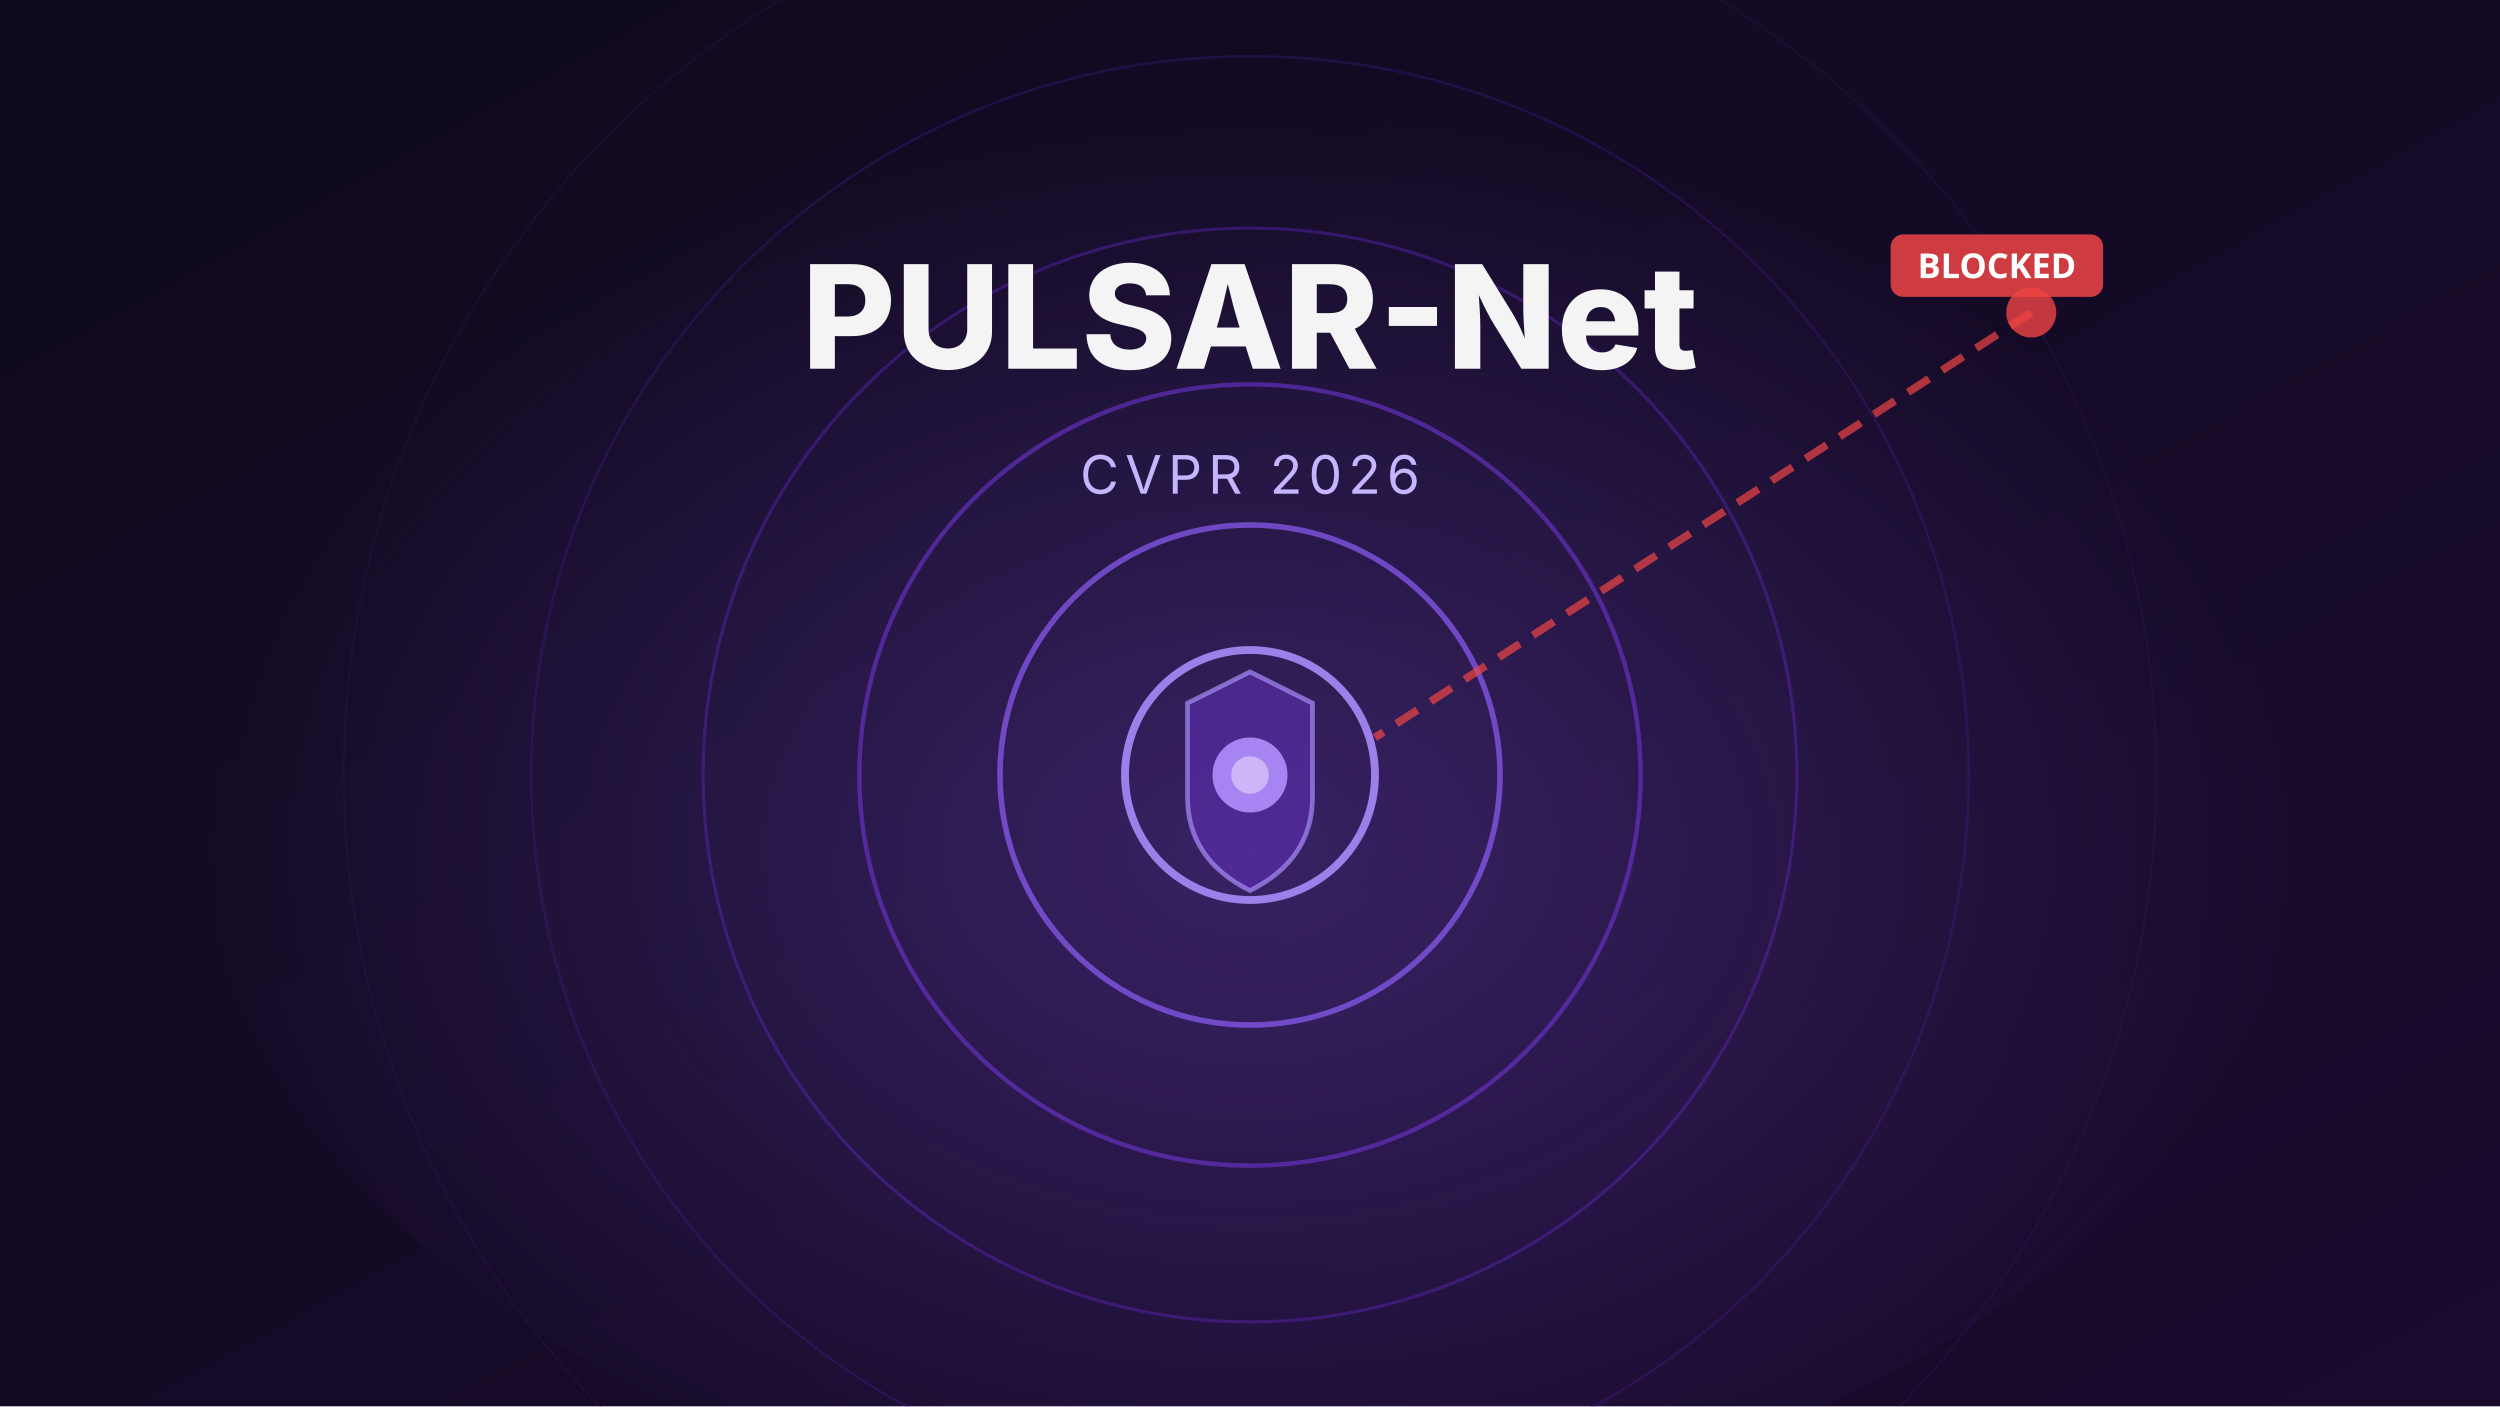
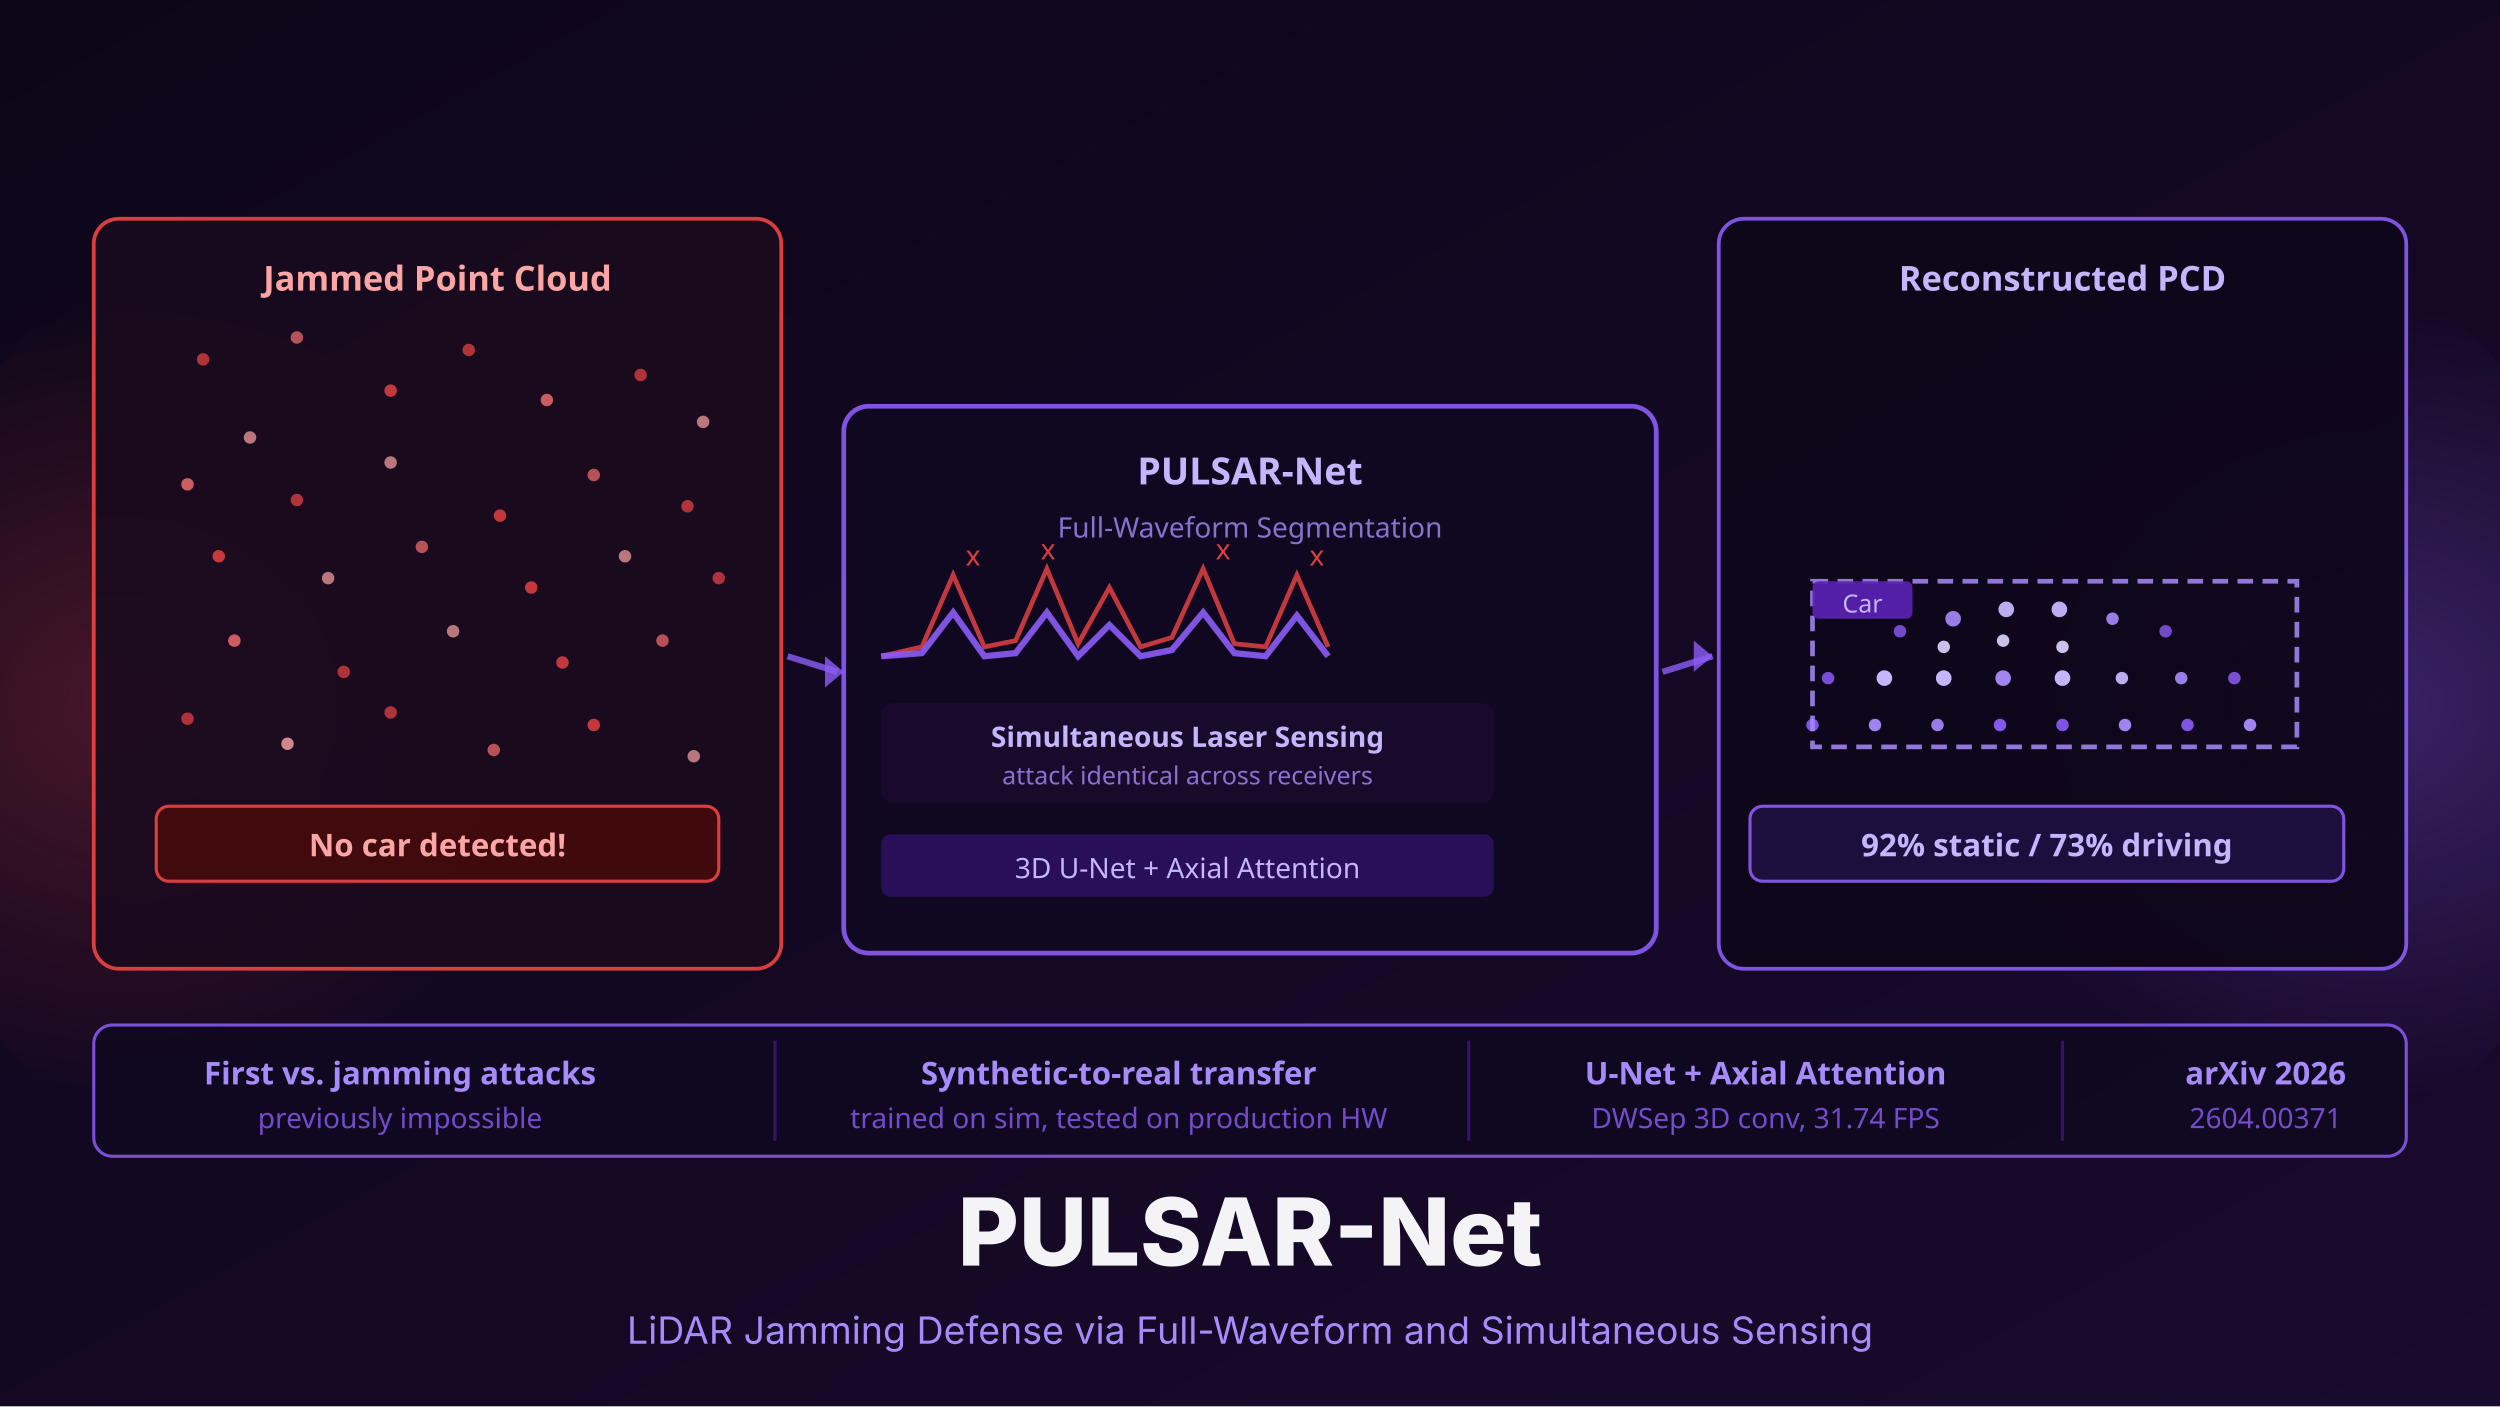
<svg xmlns="http://www.w3.org/2000/svg" width="800" height="450" viewBox="0 0 800 450">
  <defs>
    <linearGradient id="bg" x1="0%" y1="0%" x2="100%" y2="100%">
-       <stop offset="0%" stop-color="#0f0a1e" />
+       <stop offset="0%" stop-color="#0d0618" />
      <stop offset="100%" stop-color="#1a0a2e" />
    </linearGradient>
-     <radialGradient id="pulse" cx="50%" cy="55%" r="50%">
+     <radialGradient id="glow1" cx="20%" cy="50%" r="35%">
+       <stop offset="0%" stop-color="#ef4444" stop-opacity="0.25" />
+       <stop offset="100%" stop-color="#ef4444" stop-opacity="0" />
+     </radialGradient>
+     <radialGradient id="glow2" cx="80%" cy="50%" r="35%">
      <stop offset="0%" stop-color="#8b5cf6" stop-opacity="0.3" />
      <stop offset="100%" stop-color="#8b5cf6" stop-opacity="0" />
    </radialGradient>
  </defs>
  <rect width="800" height="450" fill="url(#bg)" />
-   <ellipse cx="400" cy="248" rx="340" ry="240" fill="url(#pulse)" />
-   <circle cx="400" cy="248" r="40" fill="none" stroke="#a78bfa" stroke-width="2.5" opacity="0.9" />
-   <circle cx="400" cy="248" r="80" fill="none" stroke="#8b5cf6" stroke-width="1.8" opacity="0.7" />
-   <circle cx="400" cy="248" r="125" fill="none" stroke="#7c3aed" stroke-width="1.4" opacity="0.5" />
-   <circle cx="400" cy="248" r="175" fill="none" stroke="#6d28d9" stroke-width="1" opacity="0.35" />
-   <circle cx="400" cy="248" r="230" fill="none" stroke="#5b21b6" stroke-width="0.8" opacity="0.22" />
-   <circle cx="400" cy="248" r="290" fill="none" stroke="#4c1d95" stroke-width="0.6" opacity="0.15" />
-   <circle cx="400" cy="248" r="12" fill="#c4b5fd" opacity="0.95" />
-   <circle cx="400" cy="248" r="6" fill="#fff" opacity="0.9" />
-   <line x1="650" y1="100" x2="440" y2="236" stroke="#ef4444" stroke-width="2.5" stroke-dasharray="8 5" opacity="0.7" />
-   <circle cx="650" cy="100" r="8" fill="#ef4444" opacity="0.8" />
-   <path d="M 400 215 L 420 225 L 420 255 Q 420 275 400 285 Q 380 275 380 255 L 380 225 Z" fill="#7c3aed" opacity="0.35" />
-   <path d="M 400 215 L 420 225 L 420 255 Q 420 275 400 285 Q 380 275 380 255 L 380 225 Z" fill="none" stroke="#a78bfa" stroke-width="1.5" opacity="0.7" />
-   <text x="400" y="118" font-family="system-ui,-apple-system,sans-serif" font-size="46" font-weight="800" fill="white" text-anchor="middle" opacity="0.95">PULSAR-Net</text>
-   <text x="400" y="158" font-family="system-ui,-apple-system,sans-serif" font-size="17" fill="#c4b5fd" text-anchor="middle" letter-spacing="2">CVPR 2026</text>
-   <rect x="605" y="75" width="68" height="20" rx="4" fill="#ef4444" opacity="0.85" />
-   <text x="639" y="89" font-family="system-ui,sans-serif" font-size="11" font-weight="700" fill="white" text-anchor="middle">BLOCKED</text>
+   <ellipse cx="160" cy="225" rx="200" ry="180" fill="url(#glow1)" />
+   <ellipse cx="640" cy="225" rx="200" ry="180" fill="url(#glow2)" />
+   <rect x="30" y="70" width="220" height="240" rx="8" fill="#1a0a1e" stroke="#ef4444" stroke-width="1.2" opacity="0.9" />
+   <text x="140" y="93" font-family="system-ui,sans-serif" font-size="11" font-weight="700" fill="#fca5a5" text-anchor="middle">Jammed Point Cloud</text>
+   <circle cx="65" cy="115" r="2" fill="#ef4444" opacity="0.7" />
+   <circle cx="95" cy="108" r="2" fill="#f87171" opacity="0.7" />
+   <circle cx="125" cy="125" r="2" fill="#ef4444" opacity="0.8" />
+   <circle cx="80" cy="140" r="2" fill="#fca5a5" opacity="0.7" />
+   <circle cx="150" cy="112" r="2" fill="#ef4444" opacity="0.7" />
+   <circle cx="175" cy="128" r="2" fill="#f87171" opacity="0.8" />
+   <circle cx="205" cy="120" r="2" fill="#ef4444" opacity="0.7" />
+   <circle cx="225" cy="135" r="2" fill="#fca5a5" opacity="0.7" />
+   <circle cx="60" cy="155" r="2" fill="#f87171" opacity="0.8" />
+   <circle cx="95" cy="160" r="2" fill="#ef4444" opacity="0.7" />
+   <circle cx="125" cy="148" r="2" fill="#fca5a5" opacity="0.7" />
+   <circle cx="160" cy="165" r="2" fill="#ef4444" opacity="0.8" />
+   <circle cx="190" cy="152" r="2" fill="#f87171" opacity="0.7" />
+   <circle cx="220" cy="162" r="2" fill="#ef4444" opacity="0.7" />
+   <circle cx="70" cy="178" r="2" fill="#ef4444" opacity="0.8" />
+   <circle cx="105" cy="185" r="2" fill="#fca5a5" opacity="0.7" />
+   <circle cx="135" cy="175" r="2" fill="#f87171" opacity="0.7" />
+   <circle cx="170" cy="188" r="2" fill="#ef4444" opacity="0.8" />
+   <circle cx="200" cy="178" r="2" fill="#fca5a5" opacity="0.7" />
+   <circle cx="230" cy="185" r="2" fill="#ef4444" opacity="0.7" />
+   <circle cx="75" cy="205" r="2" fill="#f87171" opacity="0.8" />
+   <circle cx="110" cy="215" r="2" fill="#ef4444" opacity="0.7" />
+   <circle cx="145" cy="202" r="2" fill="#fca5a5" opacity="0.7" />
+   <circle cx="180" cy="212" r="2" fill="#ef4444" opacity="0.8" />
+   <circle cx="212" cy="205" r="2" fill="#f87171" opacity="0.7" />
+   <circle cx="60" cy="230" r="2" fill="#ef4444" opacity="0.7" />
+   <circle cx="92" cy="238" r="2" fill="#fca5a5" opacity="0.8" />
+   <circle cx="125" cy="228" r="2" fill="#ef4444" opacity="0.7" />
+   <circle cx="158" cy="240" r="2" fill="#f87171" opacity="0.7" />
+   <circle cx="190" cy="232" r="2" fill="#ef4444" opacity="0.8" />
+   <circle cx="222" cy="242" r="2" fill="#fca5a5" opacity="0.7" />
+   <rect x="50" y="258" width="180" height="24" rx="4" fill="#450a0a" stroke="#ef4444" stroke-width="1" opacity="0.9" />
+   <text x="140" y="274" font-family="system-ui,sans-serif" font-size="10" font-weight="700" fill="#fca5a5" text-anchor="middle">No car detected!</text>
+   <rect x="270" y="130" width="260" height="175" rx="8" fill="#0f0820" stroke="#8b5cf6" stroke-width="1.5" opacity="0.9" />
+   <text x="400" y="155" font-family="system-ui,sans-serif" font-size="12" font-weight="700" fill="#c4b5fd" text-anchor="middle">PULSAR-Net</text>
+   <text x="400" y="172" font-family="system-ui,sans-serif" font-size="9" fill="#a78bfa" text-anchor="middle" opacity="0.8">Full-Waveform Segmentation</text>
+   <polyline points="282,210 295,207 305,184 315,207 325,205 335,182 345,206 355,188 365,207 375,204 385,182 395,206 405,207 415,184 425,207" fill="none" stroke="#ef4444" stroke-width="1.5" opacity="0.8" />
+   <polyline points="282,210 295,209 305,196 315,210 325,209 335,196 345,210 355,200 365,210 375,208 385,196 395,209 405,210 415,197 425,210" fill="none" stroke="#8b5cf6" stroke-width="2" opacity="0.9" />
+   <text x="309" y="181" font-family="system-ui,sans-serif" font-size="9" fill="#ef4444" opacity="0.9">x</text>
+   <text x="333" y="179" font-family="system-ui,sans-serif" font-size="9" fill="#ef4444" opacity="0.9">x</text>
+   <text x="389" y="179" font-family="system-ui,sans-serif" font-size="9" fill="#ef4444" opacity="0.9">x</text>
+   <text x="419" y="181" font-family="system-ui,sans-serif" font-size="9" fill="#ef4444" opacity="0.9">x</text>
+   <rect x="282" y="225" width="196" height="32" rx="4" fill="#1a0a2e" opacity="0.9" />
+   <text x="380" y="239" font-family="system-ui,sans-serif" font-size="9" font-weight="600" fill="#c4b5fd" text-anchor="middle">Simultaneous Laser Sensing</text>
+   <text x="380" y="251" font-family="system-ui,sans-serif" font-size="8" fill="#a78bfa" text-anchor="middle" opacity="0.8">attack identical across receivers</text>
+   <rect x="282" y="267" width="196" height="20" rx="3" fill="#2e1065" opacity="0.8" />
+   <text x="380" y="281" font-family="system-ui,sans-serif" font-size="9" fill="#c4b5fd" text-anchor="middle">3D U-Net + Axial Attention</text>
+   <line x1="252" y1="210" x2="268" y2="215" stroke="#8b5cf6" stroke-width="2" opacity="0.8" />
+   <polygon points="264,220 270,215 264,210" fill="#8b5cf6" opacity="0.8" />
+   <line x1="532" y1="215" x2="548" y2="210" stroke="#8b5cf6" stroke-width="2" opacity="0.8" />
+   <polygon points="542,205 548,210 542,215" fill="#8b5cf6" opacity="0.8" />
+   <rect x="550" y="70" width="220" height="240" rx="8" fill="#0d0618" stroke="#8b5cf6" stroke-width="1.2" opacity="0.9" />
+   <text x="660" y="93" font-family="system-ui,sans-serif" font-size="11" font-weight="700" fill="#c4b5fd" text-anchor="middle">Reconstructed PCD</text>
+   <circle cx="580" cy="232" r="2" fill="#8b5cf6" opacity="0.9" />
+   <circle cx="600" cy="232" r="2" fill="#a78bfa" opacity="0.95" />
+   <circle cx="620" cy="232" r="2" fill="#a78bfa" opacity="0.9" />
+   <circle cx="640" cy="232" r="2" fill="#8b5cf6" opacity="0.95" />
+   <circle cx="660" cy="232" r="2" fill="#8b5cf6" opacity="0.9" />
+   <circle cx="680" cy="232" r="2" fill="#a78bfa" opacity="0.95" />
+   <circle cx="700" cy="232" r="2" fill="#8b5cf6" opacity="0.9" />
+   <circle cx="720" cy="232" r="2" fill="#a78bfa" opacity="0.95" />
+   <circle cx="585" cy="217" r="2" fill="#8b5cf6" opacity="0.85" />
+   <circle cx="603" cy="217" r="2.5" fill="#c4b5fd" opacity="1.0" />
+   <circle cx="622" cy="217" r="2.5" fill="#c4b5fd" opacity="1.0" />
+   <circle cx="641" cy="217" r="2.5" fill="#a78bfa" opacity="0.95" />
+   <circle cx="660" cy="217" r="2.5" fill="#c4b5fd" opacity="1.0" />
+   <circle cx="679" cy="217" r="2" fill="#c4b5fd" opacity="0.95" />
+   <circle cx="698" cy="217" r="2" fill="#a78bfa" opacity="0.9" />
+   <circle cx="715" cy="217" r="2" fill="#8b5cf6" opacity="0.85" />
+   <circle cx="608" cy="202" r="2" fill="#8b5cf6" opacity="0.8" />
+   <circle cx="625" cy="198" r="2.5" fill="#a78bfa" opacity="0.9" />
+   <circle cx="642" cy="195" r="2.5" fill="#c4b5fd" opacity="0.95" />
+   <circle cx="659" cy="195" r="2.5" fill="#c4b5fd" opacity="0.95" />
+   <circle cx="676" cy="198" r="2" fill="#a78bfa" opacity="0.9" />
+   <circle cx="693" cy="202" r="2" fill="#8b5cf6" opacity="0.8" />
+   <circle cx="622" cy="207" r="2" fill="#ddd6fe" opacity="0.9" />
+   <circle cx="641" cy="205" r="2" fill="#ddd6fe" opacity="0.9" />
+   <circle cx="660" cy="207" r="2" fill="#ddd6fe" opacity="0.9" />
+   <rect x="580" y="186" width="155" height="53" fill="none" stroke="#a78bfa" stroke-width="1.5" stroke-dasharray="5,3" opacity="0.85" />
+   <rect x="580" y="186" width="32" height="12" rx="2" fill="#5b21b6" opacity="0.9" />
+   <text x="596" y="196" font-family="system-ui,sans-serif" font-size="8" fill="#c4b5fd" text-anchor="middle">Car</text>
+   <rect x="560" y="258" width="190" height="24" rx="4" fill="#1e1040" stroke="#8b5cf6" stroke-width="1" opacity="0.9" />
+   <text x="655" y="274" font-family="system-ui,sans-serif" font-size="10" font-weight="700" fill="#c4b5fd" text-anchor="middle">92% static / 73% driving</text>
+   <rect x="30" y="328" width="740" height="42" rx="6" fill="#0f0820" stroke="#8b5cf6" stroke-width="1" opacity="0.85" />
+   <text x="128" y="347" font-family="system-ui,sans-serif" font-size="10" fill="#a78bfa" text-anchor="middle" font-weight="600">First vs. jamming attacks</text>
+   <text x="128" y="361" font-family="system-ui,sans-serif" font-size="9" fill="#8b5cf6" text-anchor="middle" opacity="0.8">previously impossible</text>
+   <line x1="248" y1="333" x2="248" y2="365" stroke="#4c1d95" stroke-width="1" opacity="0.6" />
+   <text x="358" y="347" font-family="system-ui,sans-serif" font-size="10" fill="#a78bfa" text-anchor="middle" font-weight="600">Synthetic-to-real transfer</text>
+   <text x="358" y="361" font-family="system-ui,sans-serif" font-size="9" fill="#8b5cf6" text-anchor="middle" opacity="0.8">trained on sim, tested on production HW</text>
+   <line x1="470" y1="333" x2="470" y2="365" stroke="#4c1d95" stroke-width="1" opacity="0.6" />
+   <text x="565" y="347" font-family="system-ui,sans-serif" font-size="10" fill="#a78bfa" text-anchor="middle" font-weight="600">U-Net + Axial Attention</text>
+   <text x="565" y="361" font-family="system-ui,sans-serif" font-size="9" fill="#8b5cf6" text-anchor="middle" opacity="0.8">DWSep 3D conv, 31.74 FPS</text>
+   <line x1="660" y1="333" x2="660" y2="365" stroke="#4c1d95" stroke-width="1" opacity="0.6" />
+   <text x="725" y="347" font-family="system-ui,sans-serif" font-size="10" fill="#a78bfa" text-anchor="middle" font-weight="600">arXiv 2026</text>
+   <text x="725" y="361" font-family="system-ui,sans-serif" font-size="9" fill="#8b5cf6" text-anchor="middle" opacity="0.8">2604.00371</text>
+   <text x="400" y="405" font-family="system-ui,-apple-system,sans-serif" font-size="30" font-weight="800" fill="white" text-anchor="middle" opacity="0.95">PULSAR-Net</text>
+   <text x="400" y="430" font-family="system-ui,-apple-system,sans-serif" font-size="12" fill="#a78bfa" text-anchor="middle">LiDAR Jamming Defense via Full-Waveform and Simultaneous Sensing</text>
</svg>
